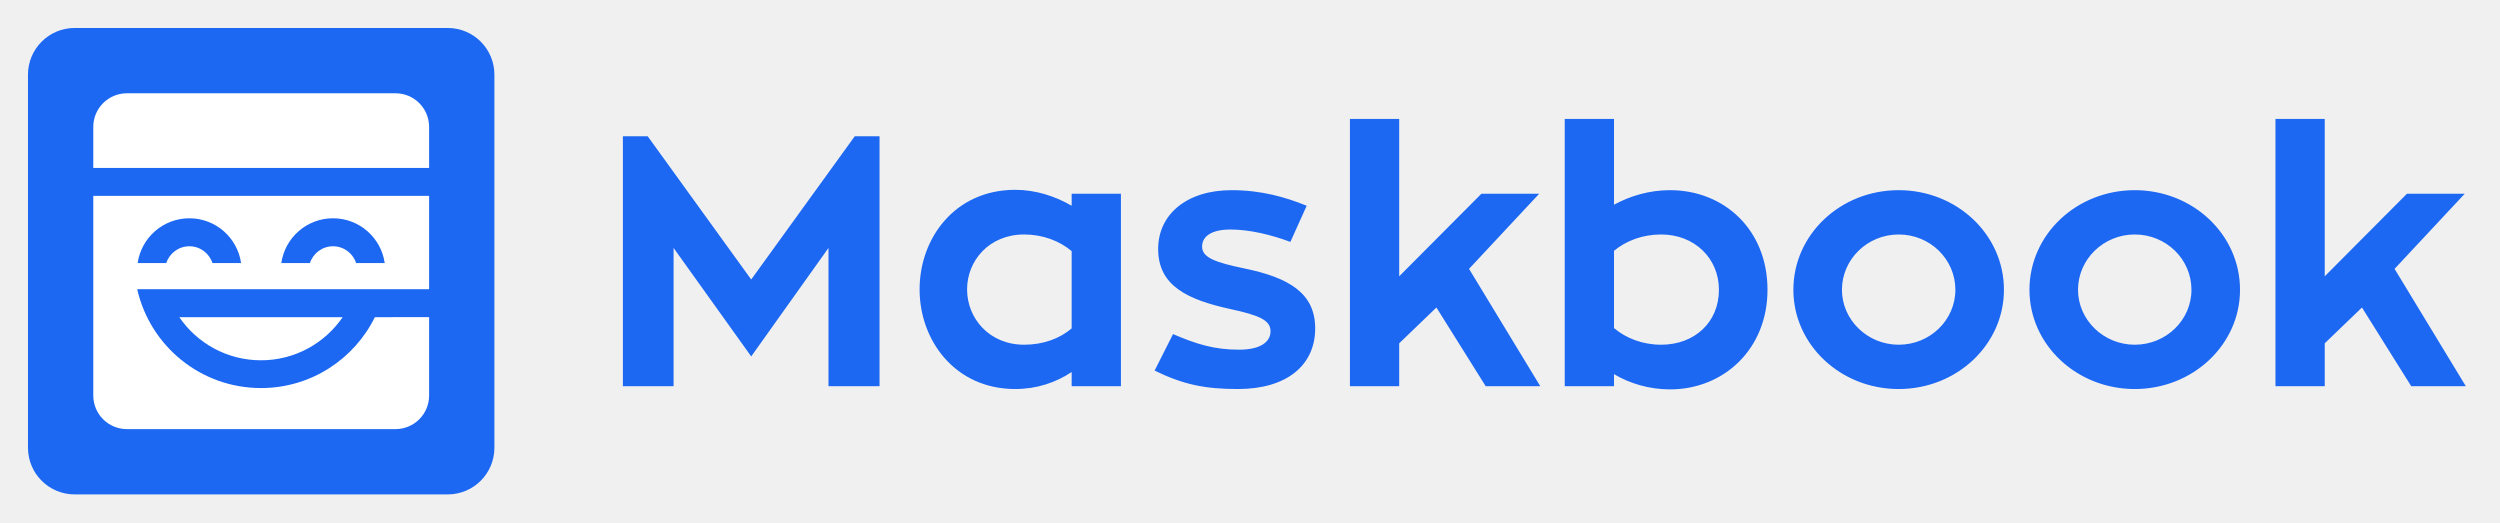
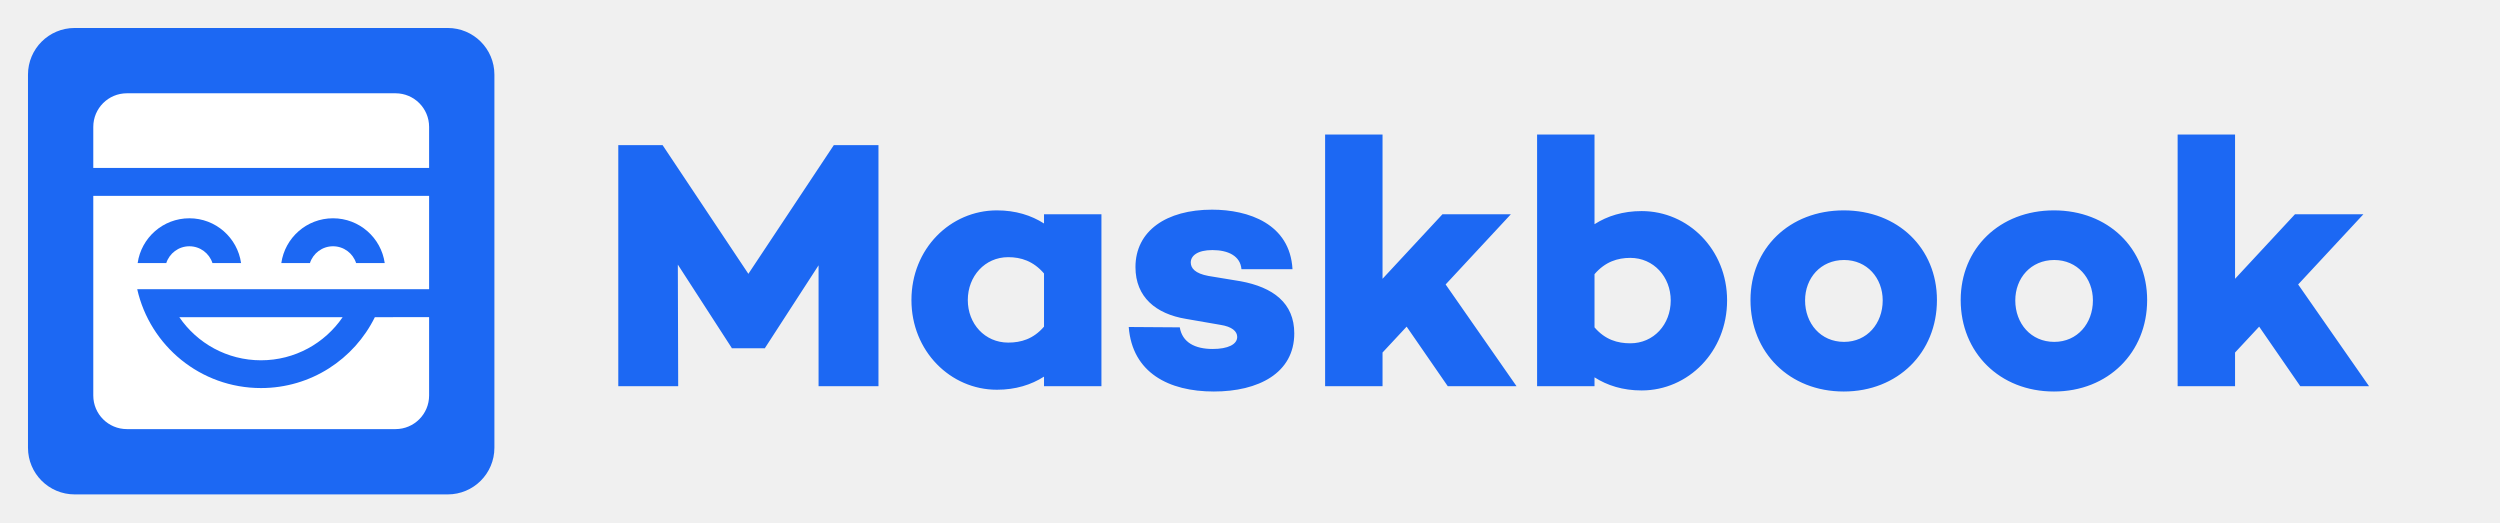
- <svg xmlns="http://www.w3.org/2000/svg" height="560" viewBox="0 0 2680 560" width="2680">
-   <g fill="none" fill-rule="evenodd">
-     <path d="m916.26 146.1h26.6v267.9h-54.72v-148.2l-82.84 116.28-83.22-116.28v148.2h-54.34v-267.9h26.6l110.96 153.52zm232.56 61.56h52.82v206.34h-52.82v-15.2c-17.1 11.4-37.62 18.24-60.42 18.24-64.6 0-102.6-52.06-102.6-106.78 0-55.1 38-106.78 102.6-106.78 21.66 0 42.94 6.84 60.42 17.1zm0 144.4v-82.84c-12.92-11.02-31.16-17.86-50.92-17.86-37.62 0-61.18 28.12-61.18 58.9 0 31.16 23.94 59.28 61.18 59.28 20.14 0 38-6.46 50.92-17.48zm88.92 45.22 19.76-39.14c25.46 11.02 44.84 16.72 70.68 16.72 24.32 0 33.82-9.12 33.82-19.76 0-11.78-11.78-17.1-43.7-23.94-44.46-9.88-76.76-24.32-76.76-64.22 0-37.24 30.78-63.08 78.66-63.08 32.3 0 58.14 7.6 80.56 16.72l-17.48 38.76c-20.14-7.6-43.7-13.3-64.22-13.3-20.14 0-30.4 7.22-30.4 18.24 0 11.4 12.54 16.72 45.6 23.56 47.88 9.88 75.62 26.6 75.62 64.22 0 39.14-30.02 64.98-82.84 64.98-35.72 0-58.9-4.94-89.3-19.76zm337.06-109.06 76.38 125.78h-58.52l-52.82-84.36-39.9 38.38v45.98h-52.82v-286.52h52.82v168.72l88.16-88.54h61.94zm215.46-84.36c57.76 0 104.5 42.18 104.5 106.78 0 63.46-46.74 106.78-104.5 106.78-21.66 0-42.94-6.08-60.04-16.34v12.92h-52.82v-286.52h52.82v91.96c17.48-9.5 38-15.58 60.04-15.58zm-9.5 165.68c35.72 0 61.94-23.94 61.94-58.9 0-33.82-26.22-59.28-61.94-59.28-20.14 0-37.62 6.84-50.54 17.48v82.84c12.92 11.02 30.78 17.86 50.54 17.86zm254.6-165.68c62.32 0 112.86 47.5 112.86 106.78 0 58.9-50.54 106.4-112.86 106.4s-112.86-47.5-112.86-106.4c0-59.28 50.54-106.78 112.86-106.78zm0 165.68c33.82 0 60.8-26.6 60.8-58.9 0-32.68-26.98-59.28-60.8-59.28-33.44 0-60.8 26.6-60.8 59.28 0 32.3 27.36 58.9 60.8 58.9zm253.08-165.68c62.32 0 112.86 47.5 112.86 106.78 0 58.9-50.54 106.4-112.86 106.4s-112.86-47.5-112.86-106.4c0-59.28 50.54-106.78 112.86-106.78zm0 165.68c33.82 0 60.8-26.6 60.8-58.9 0-32.68-26.98-59.28-60.8-59.28-33.44 0-60.8 26.6-60.8 59.28 0 32.3 27.36 58.9 60.8 58.9zm278.54-81.32 76.38 125.78h-58.52l-52.82-84.36-39.9 38.38v45.98h-52.82v-286.52h52.82v168.72l88.16-88.54h61.94z" fill="#1c68f3" fill-rule="nonzero" />
-     <g transform="translate(30 30)">
-       <rect fill="#1c68f3" height="500" rx="50" width="500" />
-       <path d="m430 180v100h-300v.001l-12.907 0c13.661 60.676 67.878 105.999 132.68 105.999 53.574 0 99.913-30.978 122.082-75.998l58.145-.001v83.999c0 19.882-16.118 36-36 36h-288c-19.882 0-36-16.118-36-36v-214zm-92.674 130.002c-19.092 27.913-51.184 46.23-87.554 46.23s-68.462-18.317-87.554-46.23zm-164.326-106.002c-28.212 0-51.551 20.862-55.433 48l30.687 0c3.374-10.445 13.178-18.001 24.746-18.001s21.372 7.555 24.746 18.001l30.687-0c-3.882-27.139-27.221-48-55.433-48zm154 0c-28.212 0-51.551 20.862-55.433 48l30.687 0c3.374-10.445 13.178-18.001 24.746-18.001s21.372 7.555 24.746 18.001l30.687-0c-3.882-27.139-27.221-48-55.433-48zm67-134c19.882 0 36 16.118 36 36v44h-360v-44c0-19.882 16.118-36 36-36z" fill="#fff" />
+ <svg xmlns="http://www.w3.org/2000/svg" xmlns:xlink="http://www.w3.org/1999/xlink" width="2680px" height="560px" viewBox="0 0 2680 560" version="1.1">
+   <defs>
+     <path d="M430,180 L430,280 L130,280 L130,280.001 L117.093,280.001 C130.754,340.677 184.97,386 249.773,386 C303.347,386 349.686,355.022 371.855,310.002 L371.855,310.002 L430,310.001 L430,394 C430,413.882 413.882,430 394,430 L106,430 C86.118,430 70,413.882 70,394 L70,180 L430,180 Z M337.326,310.002 C318.235,337.914 286.143,356.232 249.773,356.232 C213.402,356.232 181.31,337.914 162.219,310.002 L162.219,310.002 Z M173,204 C144.788,204 121.449,224.862 117.567,252 L117.567,252 L148.254,252.001 C151.628,241.555 161.432,234 173,234 C184.568,234 194.372,241.555 197.746,252.001 L197.746,252.001 L228.433,252 C224.551,224.862 201.212,204 173,204 Z M327,204 C298.788,204 275.449,224.862 271.567,252 L271.567,252 L302.254,252.001 C305.628,241.555 315.432,234 327,234 C338.568,234 348.372,241.555 351.746,252.001 L351.746,252.001 L382.433,252 C378.551,224.862 355.212,204 327,204 Z M394,70 C413.882,70 430,86.118 430,106 L430,150 L70,150 L70,106 C70,86.118 86.118,70 106,70 L394,70 Z" id="path-1" />
+   </defs>
+   <g id="MB--Logo--CombH-Squircle--Blue" stroke="none" stroke-width="1" fill="none" fill-rule="evenodd">
+     <path d="M941.72,155.6 L941.72,414 L877.5,414 L877.5,284.42 L820.12,372.96 L820.12,373.34 L784.4,373.34 L784.4,372.96 L726.64,283.66 L727.02,414 L662.8,414 L662.8,155.6 L710.3,155.6 L802.26,293.54 L893.84,155.6 L941.72,155.6 Z M1180.74,229.7 L1180.74,414 L1119.18,414 L1119.18,403.74 C1105.5,412.48 1088.78,417.8 1068.64,417.8 C1018.86,417.8 977.06,376.38 977.06,321.66 C977.06,266.56 1018.86,225.52 1068.64,225.52 C1088.78,225.52 1105.5,230.84 1119.18,239.58 L1119.18,229.7 L1180.74,229.7 Z M1080.8,367.26 C1094.48,367.26 1107.78,363.46 1119.18,350.16 L1119.18,293.16 C1107.78,279.86 1094.48,275.68 1080.8,275.68 C1055.72,275.68 1037.48,296.2 1037.48,321.66 C1037.48,347.12 1055.72,367.26 1080.8,367.26 Z M1210,350.54 L1264.72,350.92 C1267.38,366.88 1280.68,374.1 1300.06,374.1 C1316.4,374.1 1326.28,369.16 1326.28,361.18 C1326.28,355.1 1320.58,350.16 1308.42,348.26 L1271.18,341.8 C1239.26,336.48 1217.22,318.62 1217.22,286.32 C1217.22,247.56 1250.28,224.76 1299.3,224.76 C1338.44,224.76 1382.9,239.96 1385.56,288.6 L1330.84,288.6 C1329.7,274.54 1316.78,268.08 1299.68,268.08 C1283.72,268.08 1276.5,274.16 1276.5,281.38 C1276.5,287.46 1281.06,293.16 1295.5,295.82 L1330.08,301.52 C1364.66,307.98 1387.46,324.7 1387.46,357.38 C1387.46,399.94 1349.08,419.7 1301.2,419.7 C1252.94,419.7 1213.8,399.56 1210,350.54 Z M1507.92,350.16 L1482.08,377.9 L1482.08,414 L1420.52,414 L1420.52,144.2 L1482.08,144.2 L1482.08,298.86 L1546.3,229.7 L1619.64,229.7 L1549.72,304.94 L1625.72,414 L1552,414 L1507.92,350.16 Z M1759.86,226.28 C1809.64,226.28 1851.44,267.32 1851.44,322.04 C1851.44,377.14 1809.64,418.56 1759.86,418.56 C1739.72,418.56 1723,413.24 1709.32,404.5 L1709.32,414 L1647.76,414 L1647.76,144.2 L1709.32,144.2 L1709.32,240.34 C1723,231.6 1739.72,226.28 1759.86,226.28 Z M1747.7,368.02 C1772.78,368.02 1791.02,347.88 1791.02,322.04 C1791.02,296.96 1772.78,276.44 1747.7,276.44 C1734.02,276.44 1720.72,280.62 1709.32,293.92 L1709.32,350.92 C1720.72,364.22 1734.02,368.02 1747.7,368.02 Z M1976.46,225.52 C2034.6,225.52 2076.4,266.18 2076.4,321.66 C2076.4,377.9 2034.6,419.7 1976.46,419.7 C1918.32,419.7 1876.52,377.9 1876.52,321.66 C1876.52,266.18 1918.32,225.52 1976.46,225.52 Z M1976.84,366.5 C2001.54,366.5 2018.26,346.74 2018.26,322.04 C2018.26,298.1 2001.54,278.72 1976.84,278.72 C1951.76,278.72 1935.04,298.1 1935.04,322.04 C1935.04,346.74 1951.76,366.5 1976.84,366.5 Z M2201.8,225.52 C2259.94,225.52 2301.74,266.18 2301.74,321.66 C2301.74,377.9 2259.94,419.7 2201.8,419.7 C2143.66,419.7 2101.86,377.9 2101.86,321.66 C2101.86,266.18 2143.66,225.52 2201.8,225.52 Z M2202.18,366.5 C2226.88,366.5 2243.6,346.74 2243.6,322.04 C2243.6,298.1 2226.88,278.72 2202.18,278.72 C2177.1,278.72 2160.38,298.1 2160.38,322.04 C2160.38,346.74 2177.1,366.5 2202.18,366.5 Z M2421.82,350.16 L2395.98,377.9 L2395.98,414 L2334.42,414 L2334.42,144.2 L2395.98,144.2 L2395.98,298.86 L2460.2,229.7 L2533.54,229.7 L2463.62,304.94 L2539.62,414 L2465.9,414 L2421.82,350.16 Z" id="Maskbook" fill="#1C68F3" fill-rule="nonzero" />
+     <g id="Group" transform="translate(30, 30)">
+       <rect id="Rectangle" fill="#1C68F3" x="0" y="0" width="500" height="500" rx="50" />
+       <mask id="mask-2" fill="white">
+         <use xlink:href="#path-1" />
+       </mask>
+       <use id="MB--Bare--White" fill="#FFFFFF" xlink:href="#path-1" />
    </g>
  </g>
</svg>
